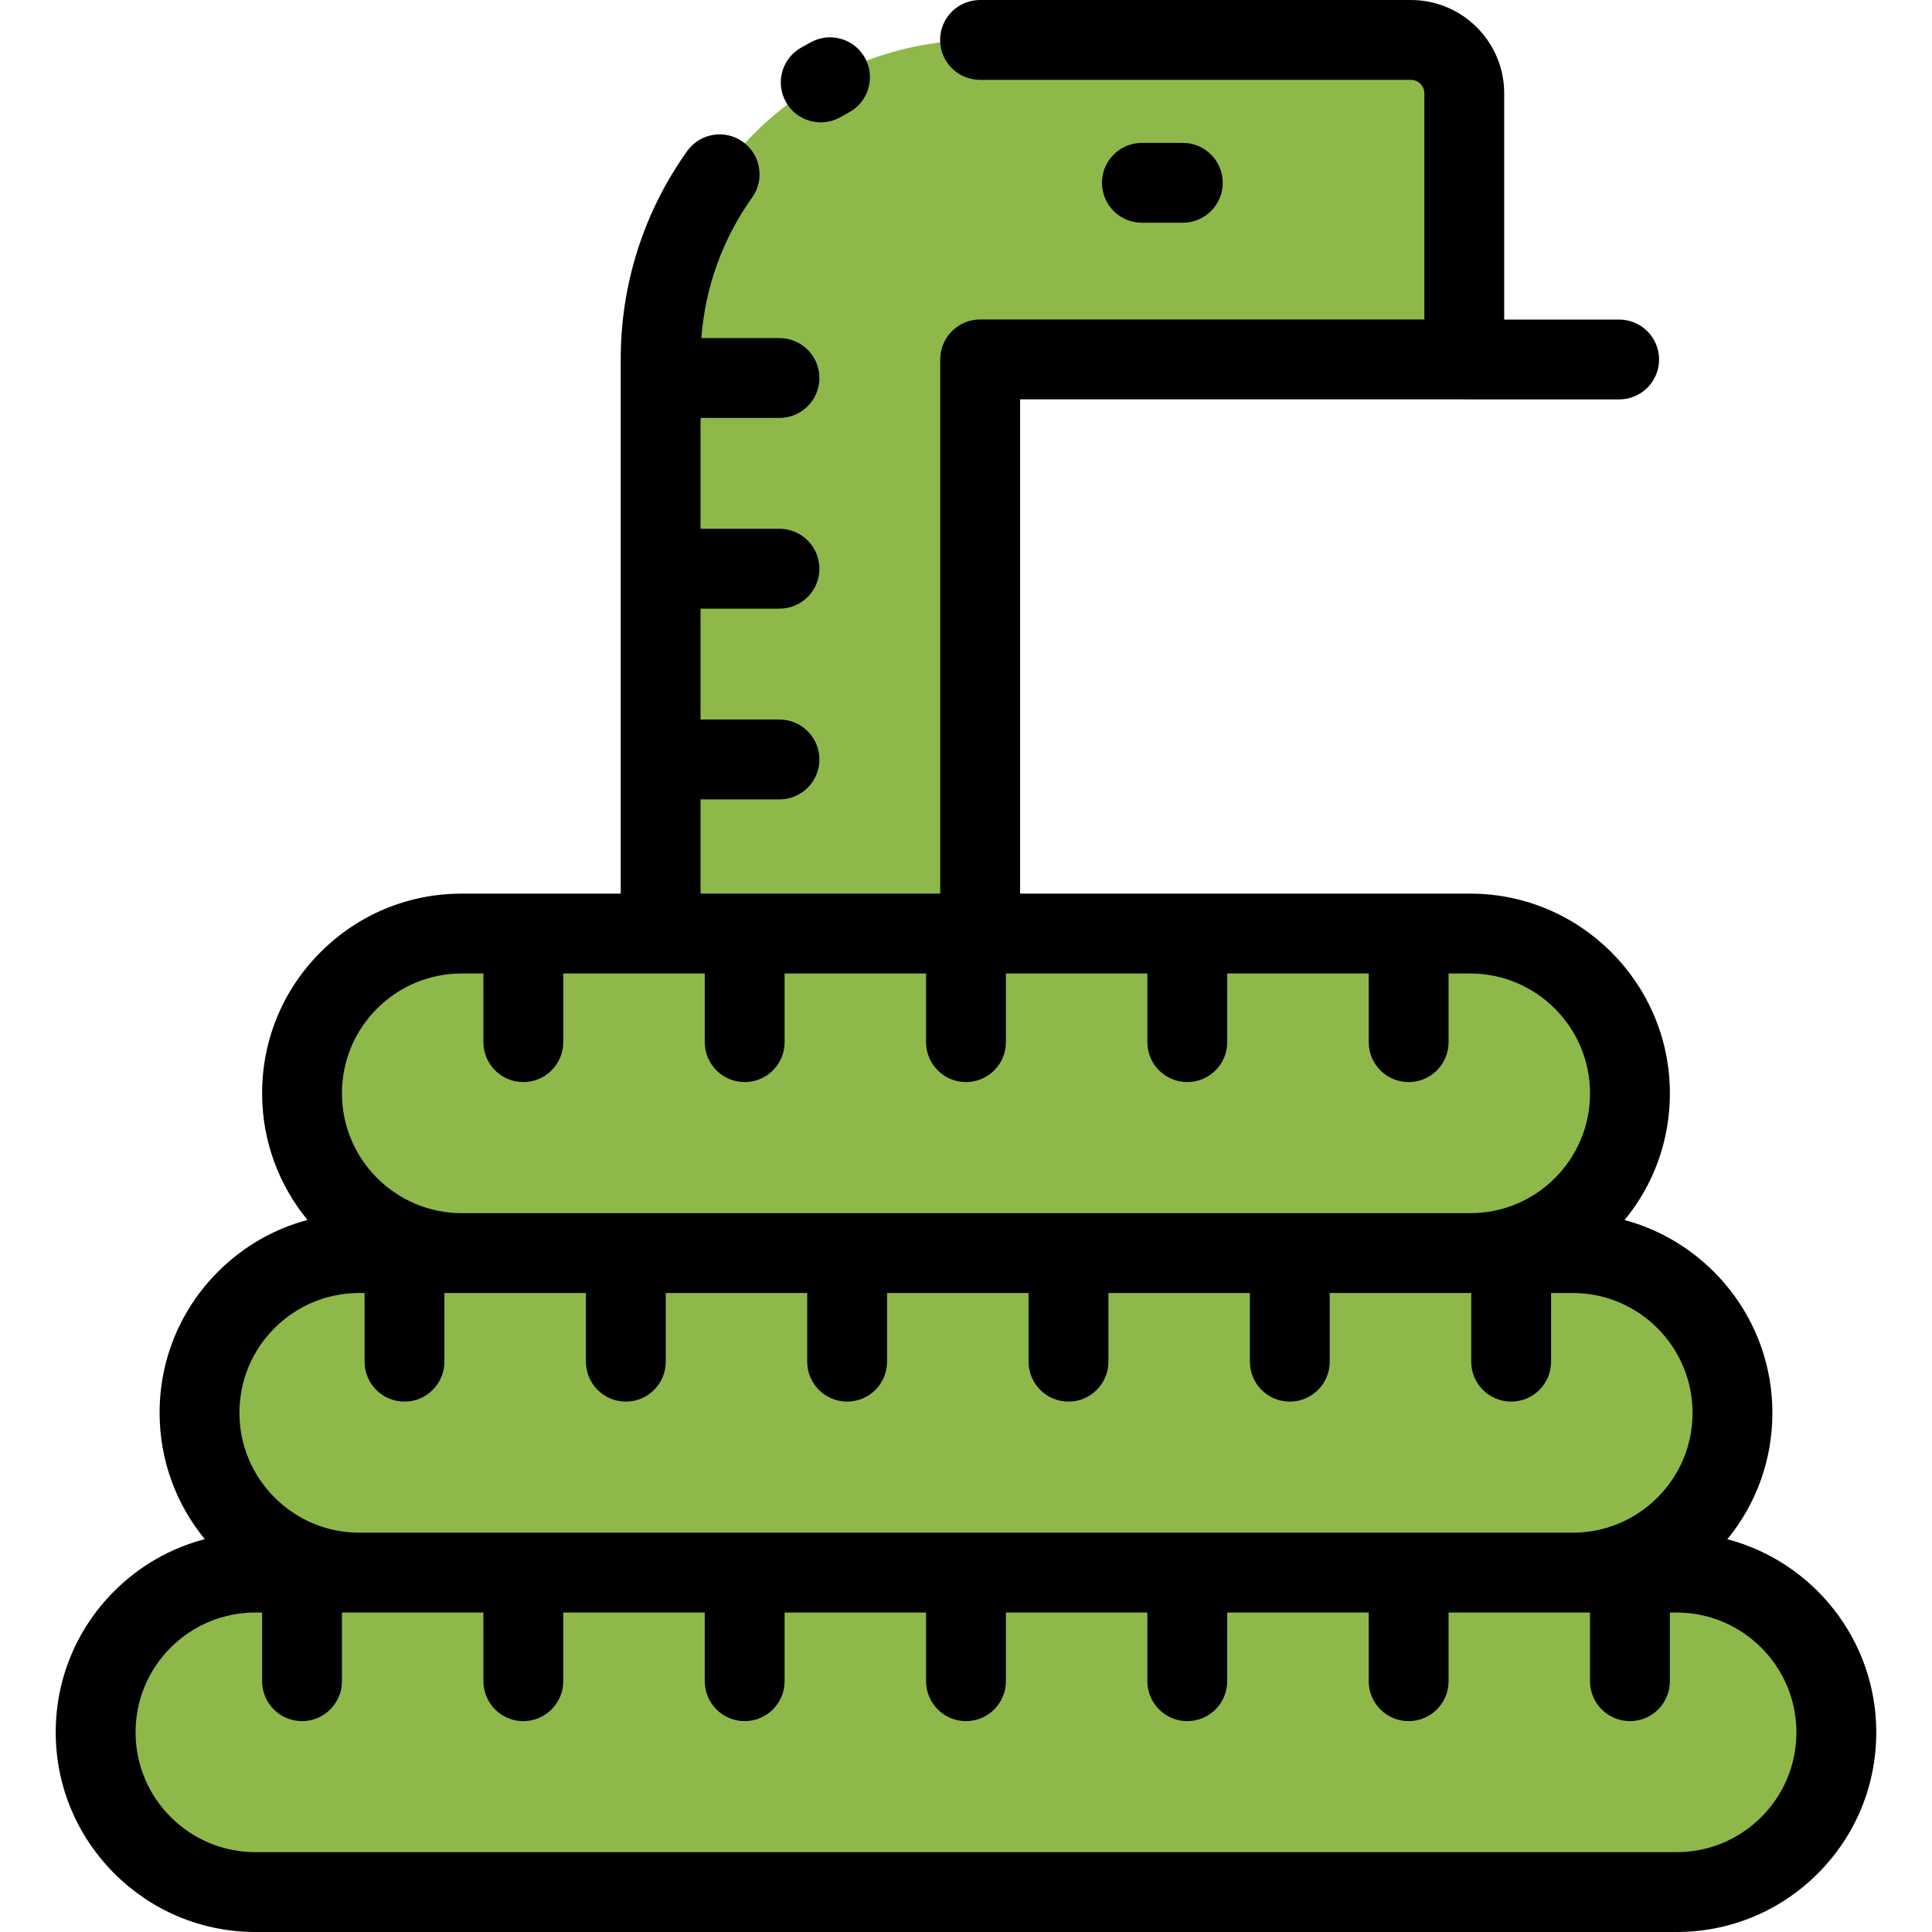
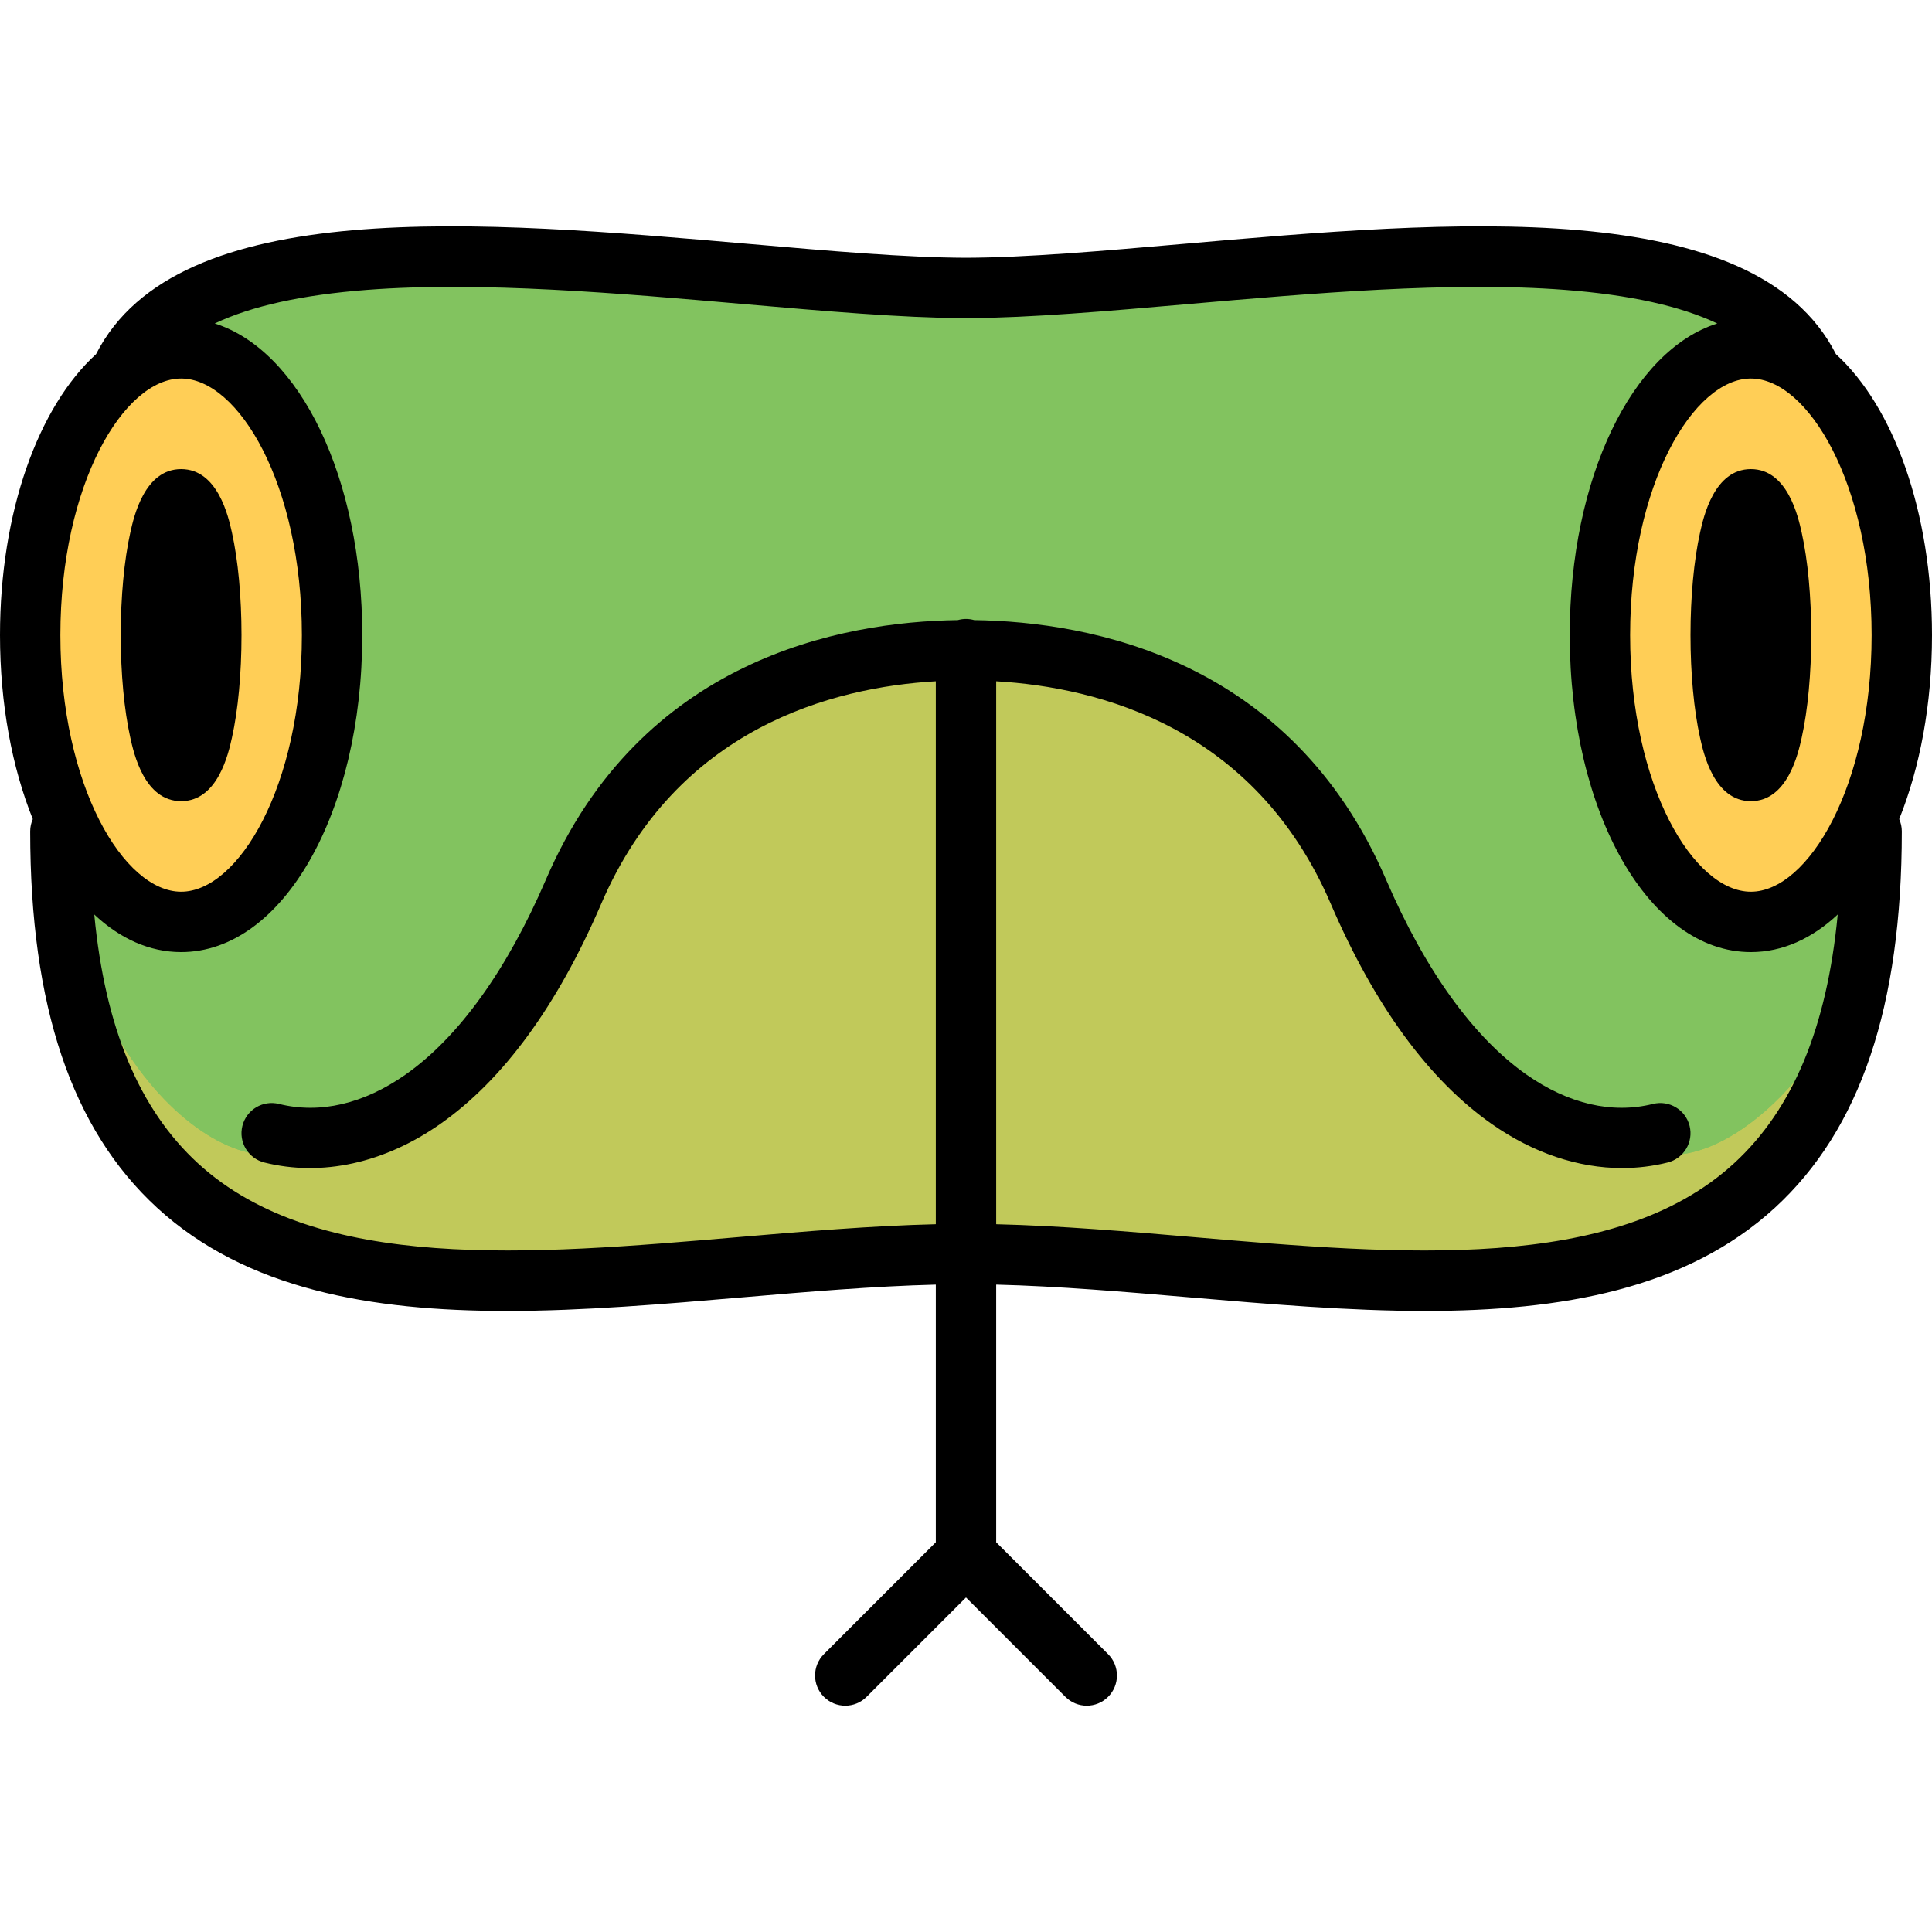
<svg xmlns="http://www.w3.org/2000/svg" height="800px" width="800px" version="1.1" id="Layer_1" viewBox="0 0 512 512" xml:space="preserve">
+   <path style="fill:#82C35F;" d="M503,169.56c0-31.597-9.838-58.418-24.559-71.841c-20.789-40.934-98.446-34.167-167.06-28.179  c-20.615,1.798-40.092,3.496-55.381,3.533c-15.289-0.037-34.766-1.734-55.381-3.533c-68.615-5.987-146.271-12.754-167.06,28.179  C18.838,111.141,9,137.963,9,169.56c0,17.684,3.09,33.862,8.384,47.047c-0.424,0.956-0.665,2.012-0.665,3.125  c0,44.715,10.612,76.196,32.441,96.239c22.748,20.887,54.68,26.391,89.427,26.391c19.601,0,40.101-1.752,60.349-3.483  c19.18-1.64,39-3.329,57.064-3.36c18.063,0.032,37.884,1.721,57.064,3.36c20.251,1.731,40.745,3.483,60.349,3.483  c34.744,0,66.681-5.506,89.427-26.391c21.83-20.043,32.441-51.524,32.441-96.239c0-1.113-0.24-2.169-0.665-3.125  C499.91,203.421,503,187.243,503,169.56z" />
  <g>
-     <path style="fill:#8FB84A;" d="M197.351,416.756h58.649h58.649h58.661h43.484h15.166h12.363c23.387,0,42.331,18.944,42.331,42.331   c0,11.687-4.742,22.273-12.4,29.931s-18.244,12.4-29.931,12.4H67.678c-23.387,0-42.331-18.945-42.331-42.331   c0-11.687,4.742-22.273,12.4-29.931s18.244-12.4,29.931-12.4h12.363h15.166h43.482H197.351z" />
-     <path style="fill:#8FB84A;" d="M224.505,332.079h58.661h58.649h47.812h10.849h16.317c23.387,0,42.331,18.957,42.331,42.331   c0,11.7-4.742,22.286-12.4,29.944s-18.244,12.4-29.931,12.4H373.31h-58.661h-58.649h-58.649h-58.661H95.207   c-23.387,0-42.331-18.957-42.331-42.344c0-11.687,4.742-22.273,12.4-29.931s18.244-12.4,29.931-12.4h11.988h15.179h43.483H224.505z   " />
-     <path style="fill:#8FB84A;" d="M197.351,247.404h58.649h3.754h54.895h58.661h16.317c23.387,0,42.331,18.957,42.331,42.344   c0,11.687-4.729,22.273-12.4,29.931c-7.658,7.658-18.231,12.4-29.931,12.4h-47.812h-58.649h-58.661h-58.649h-43.483   c-23.387,0-42.331-18.957-42.331-42.331c0-11.7,4.729-22.286,12.4-29.944c7.658-7.658,18.231-12.4,29.931-12.4h16.317h36.388   H197.351z" />
-     <path style="fill:#8FB84A;" d="M388.051,24.733v70.511H259.754v152.16h-3.754h-58.649h-22.273V95.207   c0-46.736,37.89-84.626,84.638-84.626H373.9C381.72,10.58,388.051,16.912,388.051,24.733z" />
+     <path style="fill:#73AF55;" d="M38,281.111c30.928,0,56-46.563,56-104c0-47.056-16.839-86.754-39.929-99.583   c-9.007,4.865-16.064,11.433-20.512,20.19C18.838,111.141,9,137.963,9,169.56c0,17.684,3.091,33.862,8.384,47.047   c-0.425,0.956-0.665,2.012-0.665,3.125c0,16.463,1.444,31.126,4.351,44.091c4.675,6.566,9.441,12.248,13.861,17.001   C35.953,280.926,36.964,281.111,38,281.111z" />
+     <path style="fill:#73AF55;" d="M418.003,177.111c0,57.438,25.072,104,56,104c1.036,0,2.047-0.185,3.069-0.288   c3.681-3.958,8.467-9.61,13.757-16.536c2.977-13.078,4.452-27.897,4.452-44.556c0-1.113-0.24-2.169-0.665-3.125   C499.91,203.421,503,187.243,503,169.56c0-31.597-9.838-58.418-24.559-71.841c-4.447-8.756-11.503-15.324-20.51-20.189   C434.842,90.359,418.003,130.057,418.003,177.111z" />
  </g>
-   <path d="M217.511,32.424c1.793,0,3.611-0.456,5.276-1.417c0.711-0.411,1.429-0.809,2.156-1.196  c5.158-2.747,7.111-9.155,4.364-14.312c-2.748-5.158-9.155-7.11-14.312-4.364c-0.936,0.499-1.863,1.013-2.779,1.542  c-5.062,2.92-6.799,9.39-3.88,14.452C210.294,30.525,213.852,32.424,217.511,32.424z" />
-   <path d="M14.766,459.087c0,29.177,23.736,52.913,52.912,52.913h376.644c14.13,0,27.418-5.505,37.412-15.499  c9.994-9.995,15.499-23.282,15.499-37.414c0-24.532-16.784-45.213-39.47-51.177c7.734-9.428,11.941-21.14,11.941-33.5  c0-24.425-16.639-45.027-39.174-51.093c7.777-9.432,12.008-21.172,12.008-33.571c0-29.183-23.736-52.924-52.912-52.924H270.334  V105.825h117.225c0.164,0.007,0.325,0.024,0.491,0.024h41.044c5.844,0,10.58-4.737,10.58-10.58s-4.737-10.58-10.58-10.58H398.63  V24.733C398.631,11.095,387.536,0,373.899,0H259.716c-5.844,0-10.58,4.737-10.58,10.58s4.737,10.58,10.58,10.58h114.181  c1.969,0,3.572,1.603,3.572,3.572v59.931H259.753c-5.844,0-10.58,4.737-10.58,10.58v141.579h-63.516v-24.974h20.915  c5.844,0,10.58-4.737,10.58-10.58s-4.737-10.58-10.58-10.58h-20.915v-29.393h20.915c5.844,0,10.58-4.737,10.58-10.58  s-4.737-10.58-10.58-10.58h-20.915v-29.38h20.915c5.844,0,10.58-4.737,10.58-10.58s-4.737-10.58-10.58-10.58h-20.704  c1.003-13.444,5.604-26.229,13.463-37.269c3.389-4.761,2.277-11.367-2.483-14.756c-4.76-3.389-11.367-2.278-14.755,2.483  c-11.512,16.171-17.596,35.242-17.596,55.153v141.616h-42.124c-14.13,0-27.418,5.505-37.406,15.493  c-10,9.983-15.506,23.276-15.506,37.432c0,12.725,4.517,24.413,12.03,33.552c-8.879,2.368-17.024,7.026-23.697,13.7  c-9.994,9.995-15.499,23.282-15.499,37.413c0,12.692,4.494,24.353,11.969,33.481c-8.997,2.342-17.249,7.034-23.998,13.782  C20.27,431.67,14.766,444.957,14.766,459.087z M99.923,267.286c5.998-5.998,13.97-9.302,22.45-9.302h5.737v18.199  c0,5.844,4.737,10.58,10.58,10.58s10.58-4.737,10.58-10.58v-18.199h37.5v18.199c0,5.844,4.737,10.58,10.58,10.58  s10.58-4.737,10.58-10.58v-18.199h37.488v18.199c0,5.844,4.737,10.58,10.58,10.58s10.58-4.737,10.58-10.58v-18.199h37.488v18.199  c0,5.844,4.737,10.58,10.58,10.58s10.58-4.737,10.58-10.58v-18.199h37.5v18.199c0,5.844,4.737,10.58,10.58,10.58  s10.58-4.737,10.58-10.58v-18.199h5.737c17.507,0,31.751,14.25,31.751,31.764c0,8.489-3.301,16.459-9.302,22.45  c-5.998,5.998-13.97,9.302-22.45,9.302H122.373c-17.507,0-31.751-14.243-31.751-31.751  C90.622,281.251,93.923,273.276,99.923,267.286z M72.758,351.962c5.998-5.998,13.97-9.302,22.45-9.302h1.407v18.199  c0,5.844,4.737,10.58,10.58,10.58s10.58-4.737,10.58-10.58V342.66h4.598h32.903v18.199c0,5.844,4.737,10.58,10.58,10.58  s10.58-4.737,10.58-10.58V342.66h37.488v18.199c0,5.844,4.737,10.58,10.58,10.58s10.58-4.737,10.58-10.58V342.66h37.5v18.199  c0,5.844,4.737,10.58,10.58,10.58s10.58-4.737,10.58-10.58V342.66h37.488v18.199c0,5.844,4.737,10.58,10.58,10.58  s10.58-4.737,10.58-10.58V342.66h37.232h0.269v18.199c0,5.844,4.737,10.58,10.58,10.58s10.58-4.737,10.58-10.58V342.66h5.737  c17.507,0,31.751,14.243,31.751,31.751c0,8.487-3.303,16.464-9.302,22.462c-5.998,5.998-13.97,9.302-22.45,9.302H95.206  c-17.507,0-31.751-14.25-31.751-31.764C63.455,365.933,66.758,357.96,72.758,351.962z M45.228,436.639  c5.998-5.998,13.97-9.302,22.45-9.302h1.783v18.199c0,5.844,4.737,10.58,10.58,10.58s10.58-4.737,10.58-10.58v-18.199h4.585h32.903  v18.199c0,5.844,4.737,10.58,10.58,10.58s10.58-4.737,10.58-10.58v-18.199h37.5v18.199c0,5.844,4.737,10.58,10.58,10.58  s10.58-4.737,10.58-10.58v-18.199h37.488v18.199c0,5.844,4.737,10.58,10.58,10.58s10.58-4.737,10.58-10.58v-18.199h37.488v18.199  c0,5.844,4.737,10.58,10.58,10.58s10.58-4.737,10.58-10.58v-18.199h37.5v18.199c0,5.844,4.737,10.58,10.58,10.58  s10.58-4.737,10.58-10.58v-18.199h32.903h4.585v18.199c0,5.844,4.737,10.58,10.58,10.58s10.58-4.737,10.58-10.58v-18.199h1.783  c17.507,0,31.751,14.243,31.751,31.751c0,8.479-3.303,16.452-9.302,22.45c-5.998,5.998-13.97,9.302-22.45,9.302H67.678  c-17.507,0-31.751-14.243-31.751-31.752C35.927,450.609,39.23,442.637,45.228,436.639z" />
-   <path d="M313.46,59.026c5.844,0,10.58-4.737,10.58-10.58s-4.737-10.58-10.58-10.58h-10.848c-5.844,0-10.58,4.737-10.58,10.58  s4.737,10.58,10.58,10.58H313.46z" />
+   <path style="fill:#C1C95A;" d="M443.148,306.024c-25.027,0-56.844-8.333-80.934-61.633C337.26,189.18,283.303,171.709,257,171.709  s-80.26,17.471-105.214,72.683c-24.09,53.299-55.907,61.633-80.934,61.633c-12.908,0-30.715-13.061-42.67-36.751  C51.517,376.772,167.85,337.563,256,337.411c85.329,0.148,197.07,36.898,225.3-58.254  C469.171,296.567,454.13,306.024,443.148,306.024z" />
+   <path style="fill:#82C35F;" d="M70.852,306.024c25.027,0,56.844-8.333,80.934-61.633C176.74,189.18,230.697,171.709,257,171.709  s80.26,17.471,105.214,72.683c24.09,53.299,55.907,61.633,80.934,61.633c10.982,0,26.023-9.457,38.152-26.868  c23.624-33.912,35.034-156.798-5.3-188.132c-49.671-38.588-154.797-14.126-219-14.126S63.587,40.519,34,96.024  c-40.333,75.667-23.847,137.52-5.818,173.249C40.137,292.964,57.944,306.024,70.852,306.024z" />
+   <g>
+     <ellipse style="fill:#FFCE56;" cx="48" cy="169.02" rx="40" ry="76" />
+     <ellipse style="fill:#FFCE56;" cx="464" cy="169.02" rx="40" ry="76" />
+   </g>
+   <path d="M512,168.316c0-32.748-10.197-60.547-25.454-74.459C465,51.432,384.513,58.445,313.399,64.651  c-21.366,1.864-41.553,3.623-57.399,3.662c-15.846-0.039-36.033-1.798-57.399-3.662C127.486,58.446,47,51.432,25.454,93.857  C10.197,107.769,0,135.568,0,168.316c0,18.328,3.203,35.096,8.689,48.761C8.249,218.068,8,219.162,8,220.316  c0,46.345,10.999,78.972,33.624,99.746c23.577,21.648,56.672,27.353,92.686,27.353c20.315,0,41.562-1.816,62.548-3.61  c17.084-1.46,34.654-2.953,51.143-3.367v68.273l-29.657,29.657c-3.125,3.124-3.125,8.189,0,11.313  c1.562,1.562,3.609,2.343,5.657,2.343s4.095-0.781,5.657-2.343L256,423.338l26.343,26.343c1.562,1.562,3.609,2.343,5.657,2.343  s4.095-0.781,5.657-2.343c3.125-3.124,3.125-8.189,0-11.313L264,408.711v-68.273c16.489,0.414,34.059,1.906,51.143,3.367  c20.989,1.794,42.229,3.61,62.548,3.61c36.01,0,69.11-5.707,92.686-27.353C493.001,299.288,504,266.661,504,220.316  c0-1.154-0.249-2.248-0.689-3.239C508.797,203.412,512,186.644,512,168.316z M496,168.316c0,40.073-16.864,68-32,68  s-32-27.927-32-68s16.864-68,32-68S496,128.243,496,168.316z M48,100.316c15.136,0,32,27.927,32,68s-16.864,68-32,68  s-32-27.927-32-68S32.864,100.316,48,100.316z M459.555,308.276c-31.698,29.105-88.305,24.267-143.049,19.587  c-17.464-1.493-35.431-3.02-52.506-3.431V180.548c27.346,1.593,68.581,12.278,88.651,58.929  c11.637,27.048,25.999,46.695,42.686,58.394c10.979,7.697,22.906,11.68,34.545,11.68c4.072,0,8.11-0.488,12.058-1.475  c4.286-1.072,6.892-5.415,5.821-9.702c-1.072-4.287-5.416-6.893-9.702-5.821c-10.816,2.705-22.415,0.013-33.538-7.784  c-14.02-9.829-26.874-27.678-37.173-51.616c-25.167-58.498-78.267-68.392-109.169-68.821c-0.693-0.196-1.423-0.309-2.18-0.309  s-1.486,0.112-2.18,0.309c-30.902,0.43-84.001,10.324-109.169,68.821c-10.299,23.938-23.154,41.787-37.173,51.616  c-11.122,7.797-22.72,10.49-33.538,7.784c-4.288-1.071-8.63,1.535-9.702,5.821c-1.071,4.287,1.535,8.63,5.821,9.702  c15.232,3.808,31.783,0.184,46.604-10.206c16.687-11.699,31.048-31.346,42.686-58.394c20.071-46.651,61.306-57.336,88.651-58.929  V324.43c-17.075,0.411-35.042,1.938-52.506,3.431c-54.744,4.68-111.351,9.518-143.049-19.587  c-15.555-14.282-24.614-35.961-27.462-65.917c6.797,6.367,14.623,9.958,23.017,9.958c26.916,0,48-36.897,48-84  c0-41.76-16.577-75.475-39.094-82.592c9.792-4.638,23.178-7.581,40.32-8.9c30.187-2.324,67.268,0.911,99.984,3.766  c21.425,1.869,41.681,3.632,58.09,3.717c0.054,0.001,0.107,0.008,0.161,0.008c0.177,0,0.36-0.003,0.538-0.003  s0.361,0.003,0.538,0.003c0.055,0,0.107-0.007,0.161-0.008c16.409-0.085,36.665-1.848,58.09-3.717  c32.715-2.854,69.794-6.089,99.984-3.766c17.142,1.319,30.528,4.262,40.32,8.9C432.578,92.841,416,126.556,416,168.316  c0,47.103,21.084,84,48,84c8.394,0,16.22-3.59,23.017-9.958C484.169,272.315,475.11,293.994,459.555,308.276z" />
+   <path d="M464,124.316c-9.731,0-12.542,12.651-13.466,16.809C448.9,148.477,448,158.134,448,168.316s0.9,19.839,2.534,27.191  c0.924,4.157,3.735,16.809,13.466,16.809s12.542-12.651,13.466-16.809c1.634-7.353,2.534-17.009,2.534-27.191  s-0.9-19.839-2.534-27.191C476.542,136.967,473.731,124.316,464,124.316z" />
+   <path d="M48,212.316c9.731,0,12.542-12.651,13.466-16.809C63.1,188.155,64,178.498,64,168.316s-0.9-19.839-2.534-27.191  c-0.924-4.158-3.735-16.809-13.466-16.809s-12.542,12.651-13.466,16.809C32.9,148.477,32,158.134,32,168.316  s0.9,19.839,2.534,27.191C35.458,199.665,38.269,212.316,48,212.316z" />
</svg>
